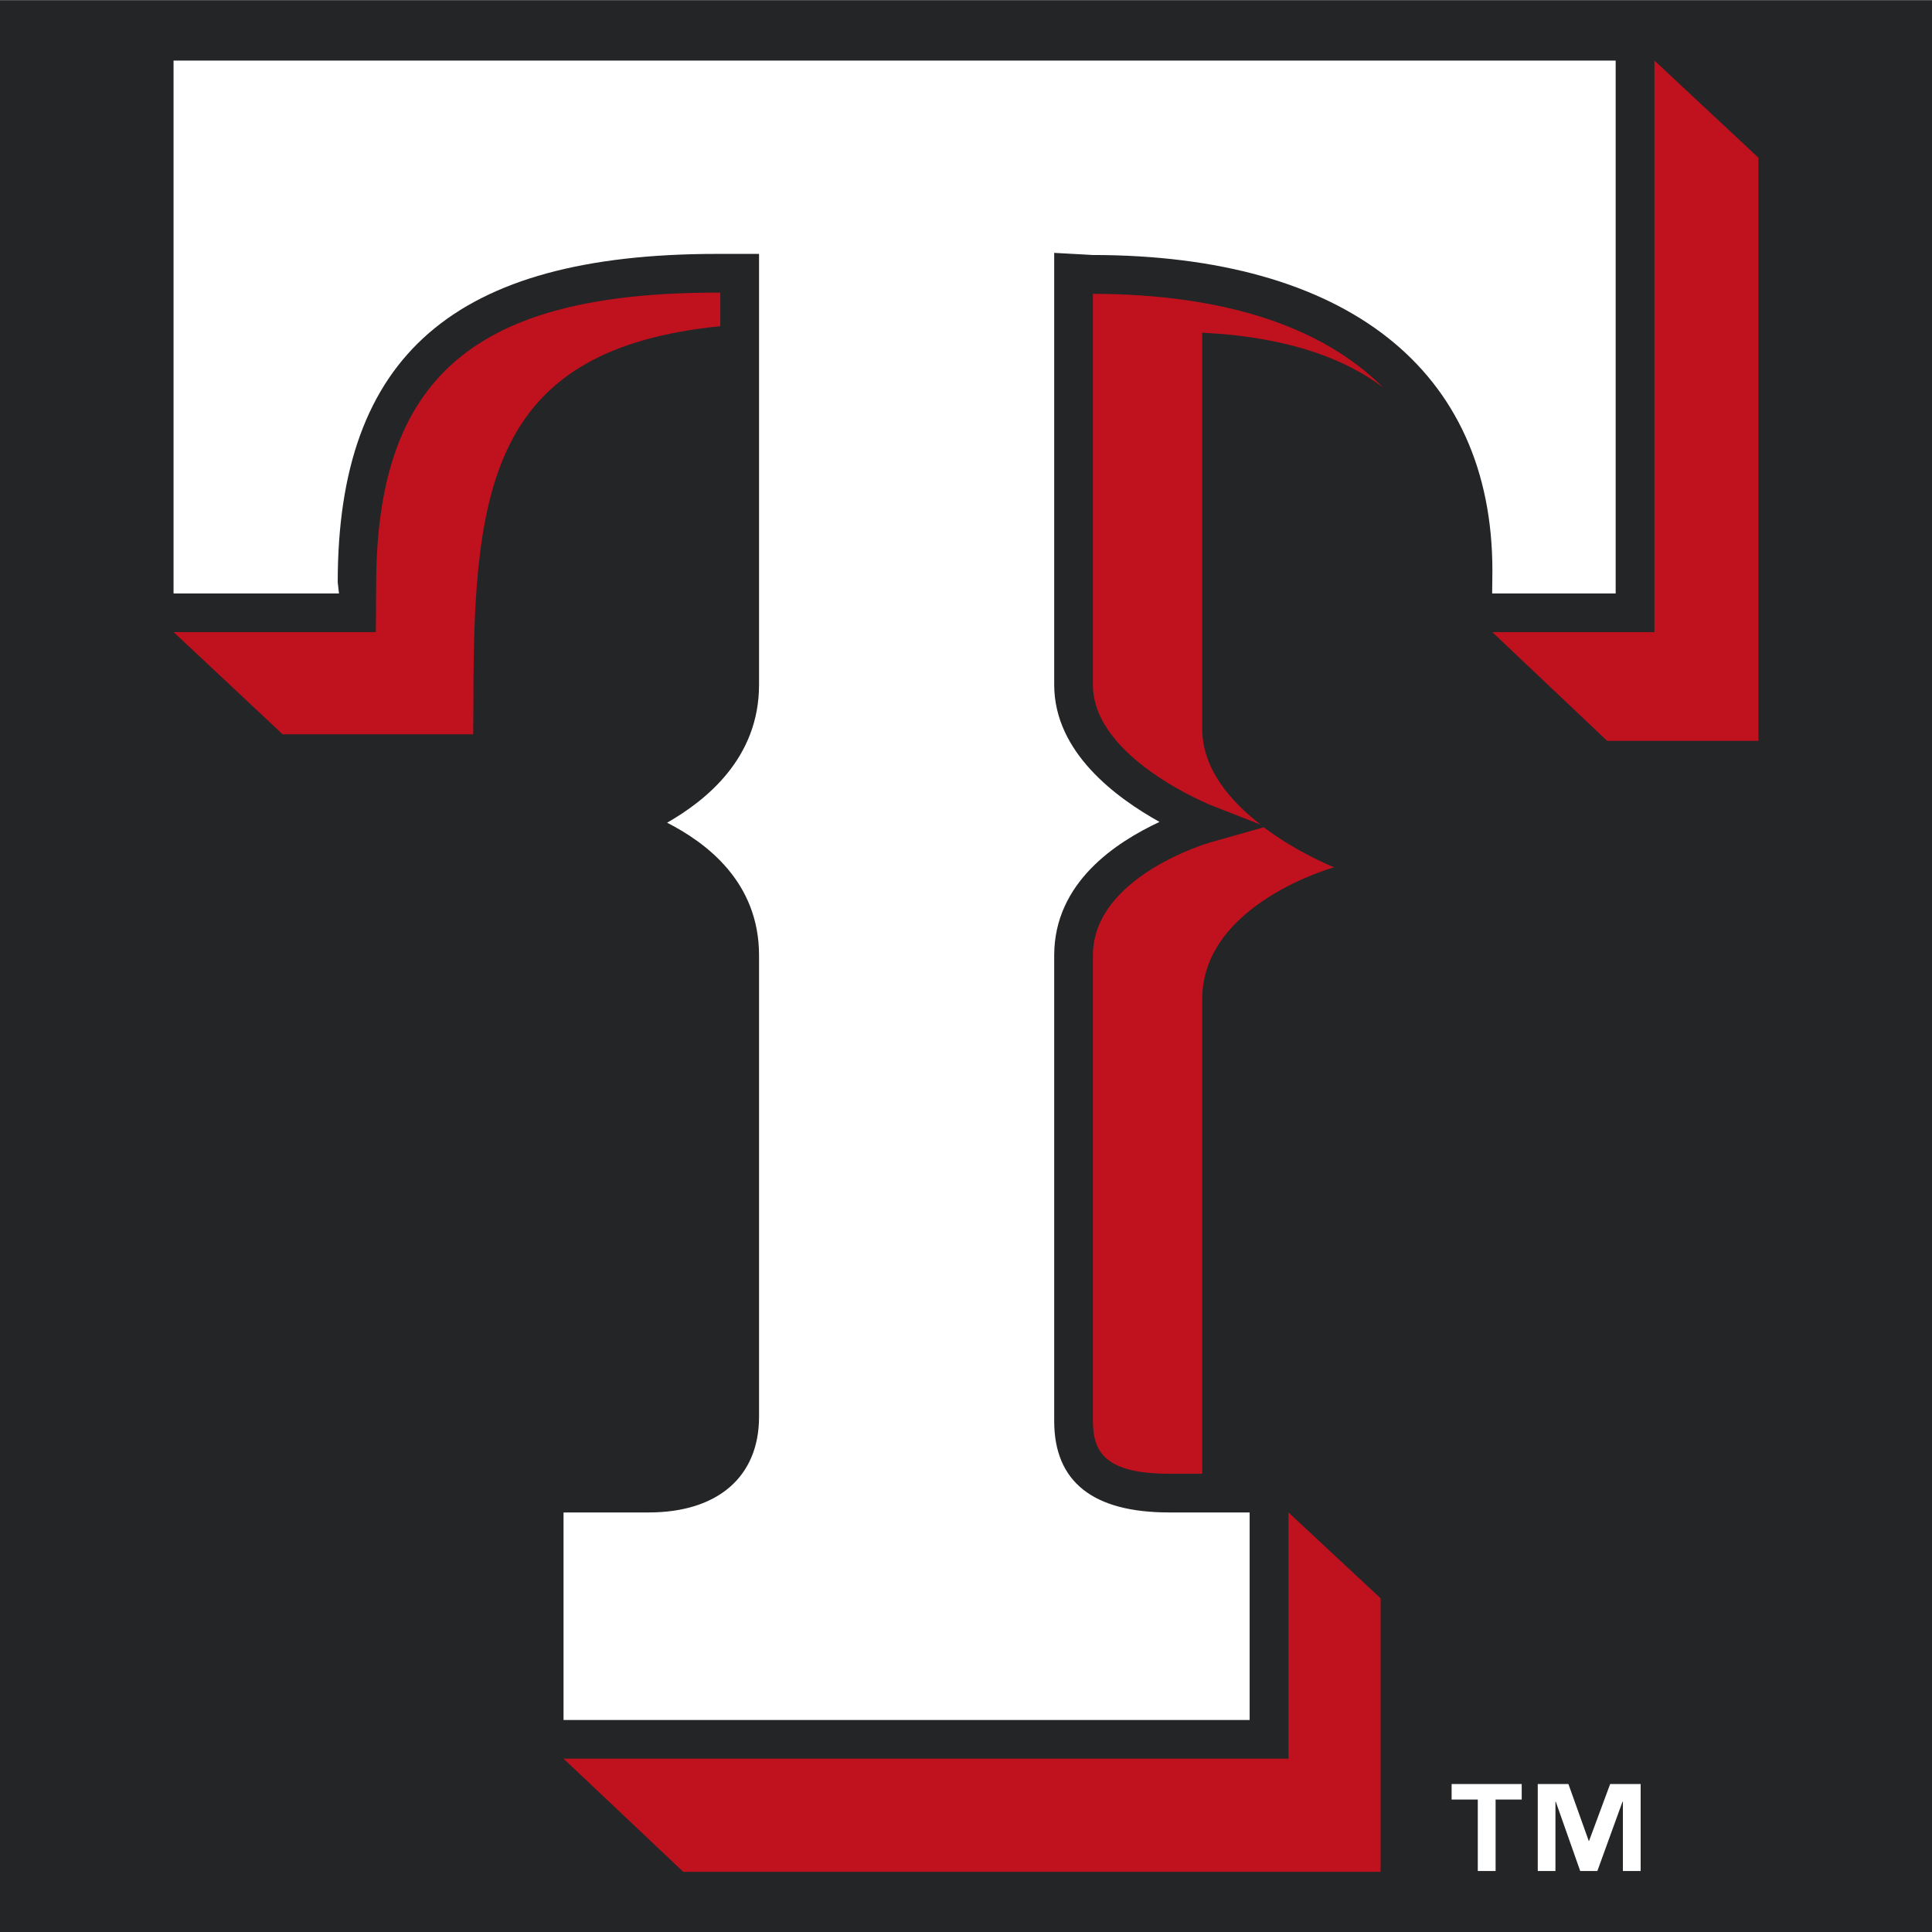
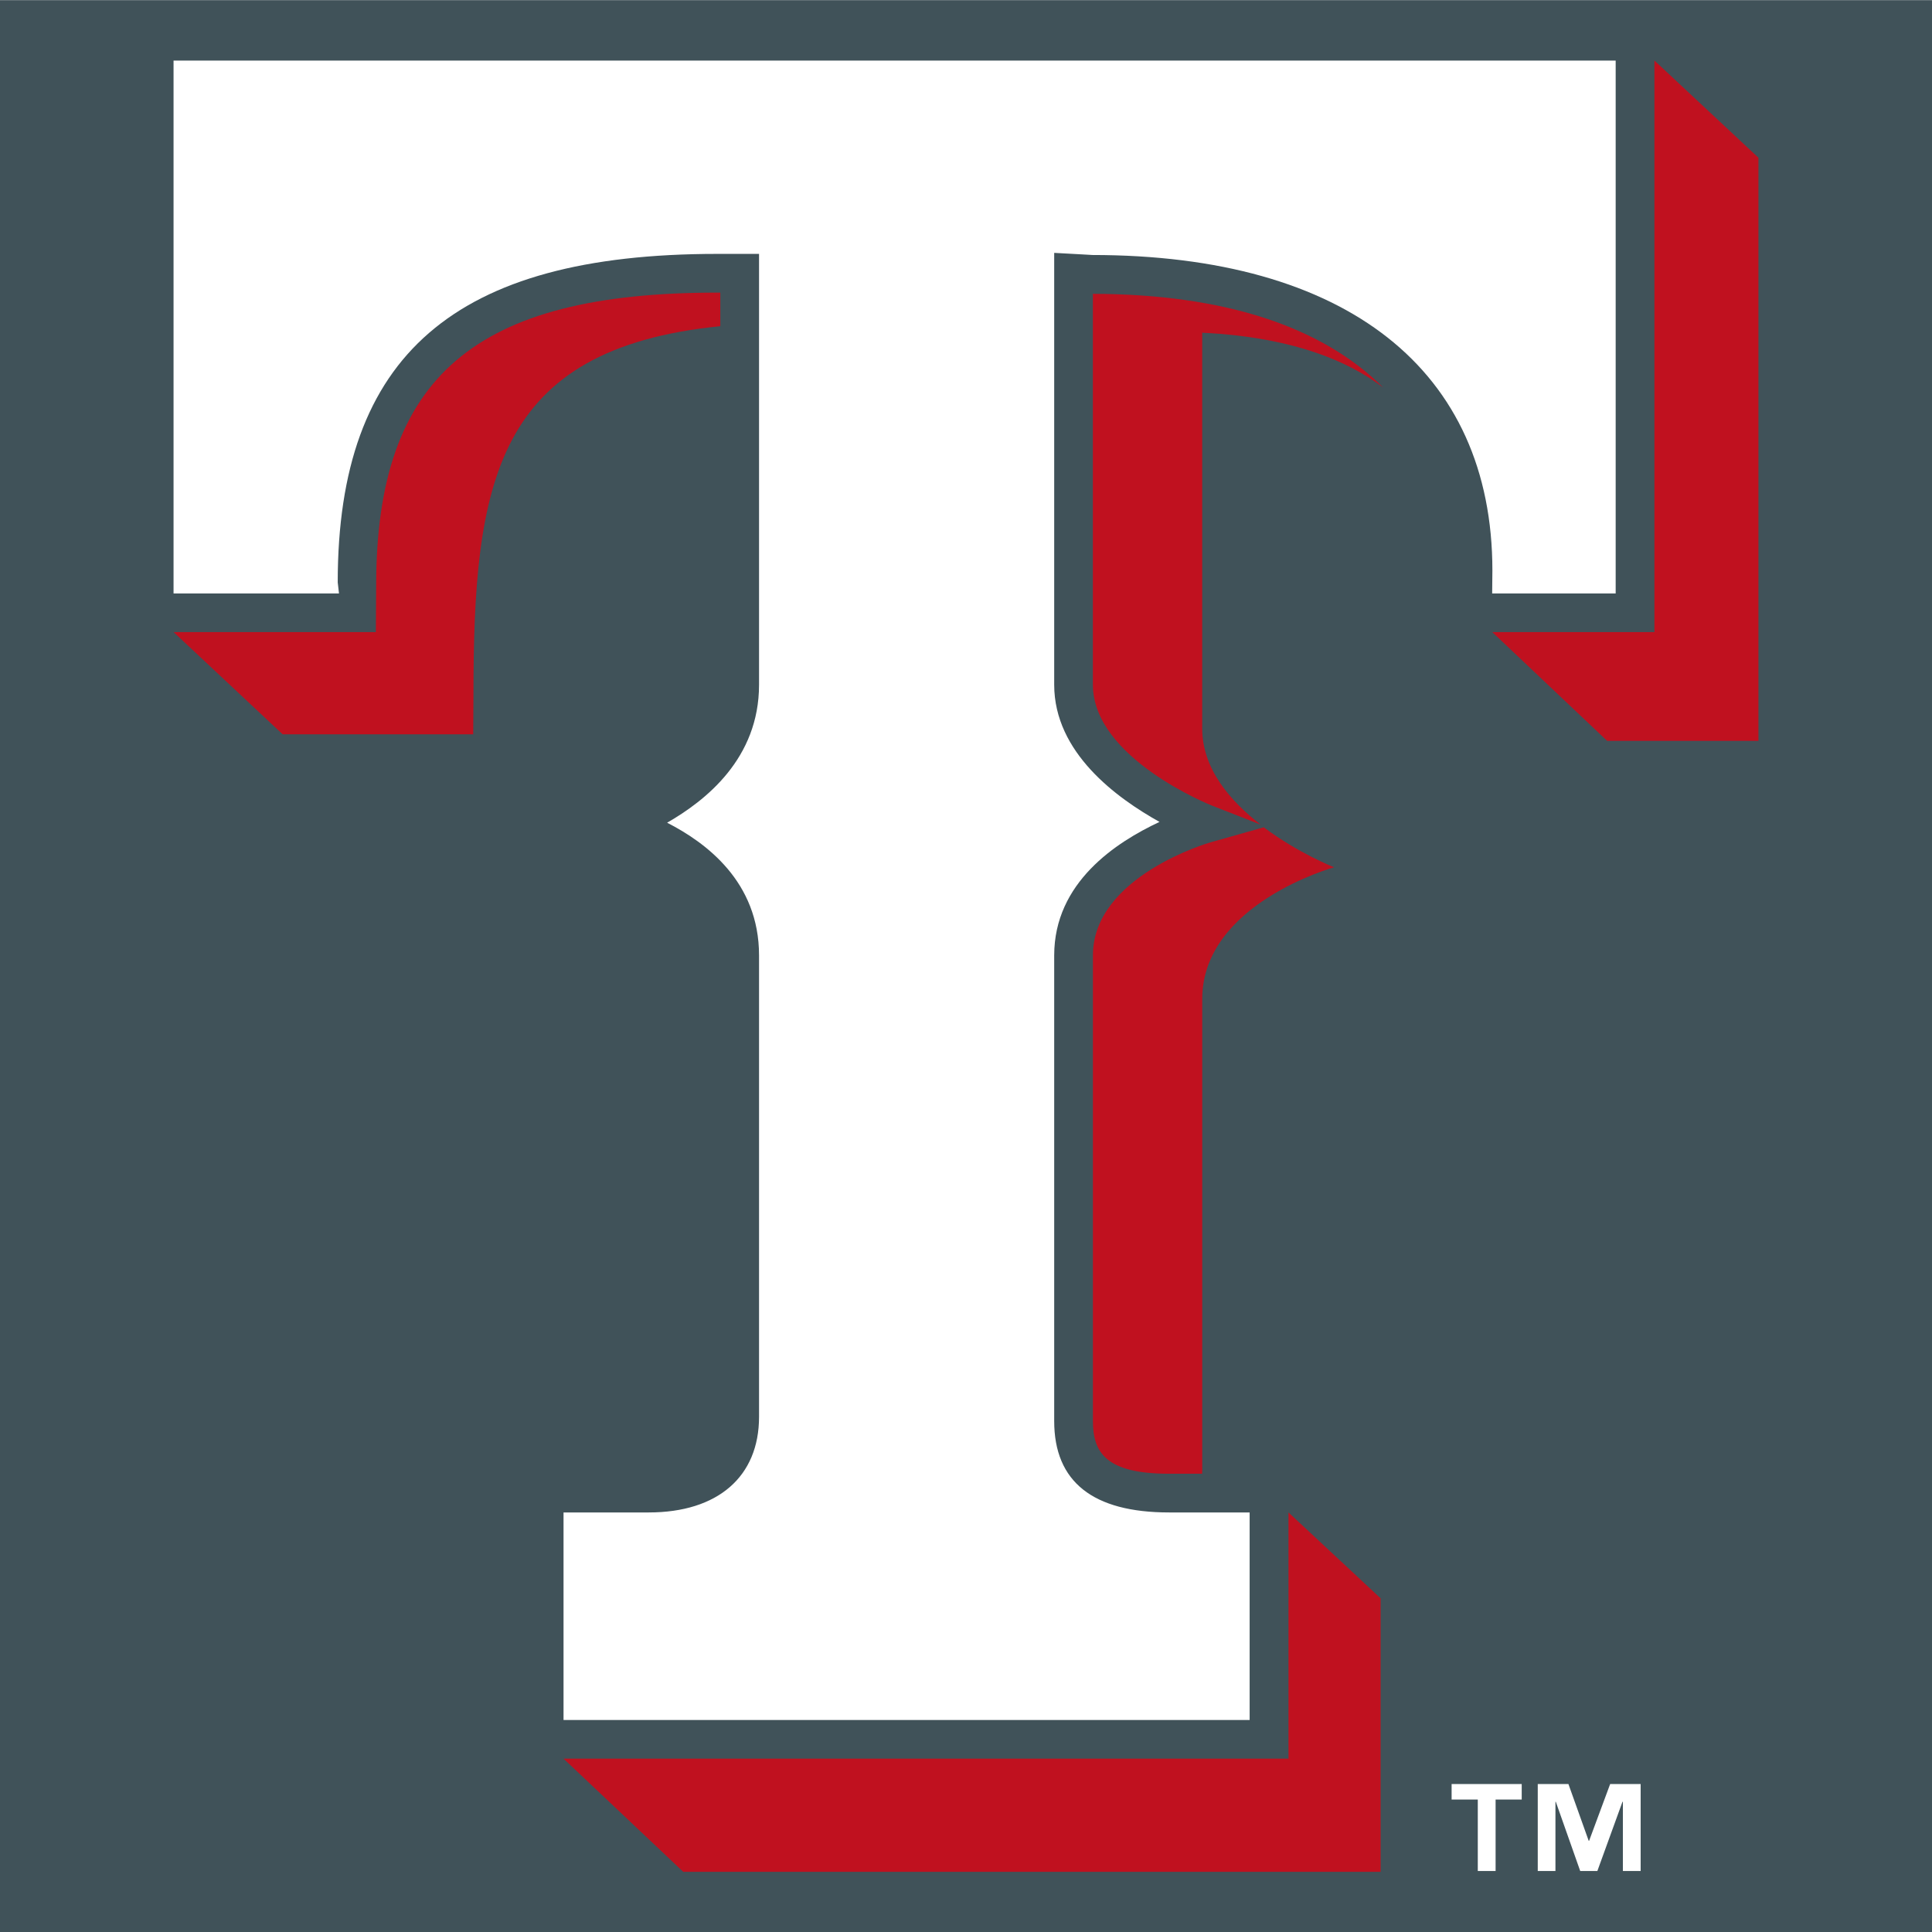
<svg xmlns="http://www.w3.org/2000/svg" id="Layer_1" style="enable-background:new 0 0 250 250" xml:space="preserve" height="250px" viewBox="0 0 250 250" width="250px" version="1.1" y="0px" x="0px">
-   <rect y=".02" width="250" height="250" fill="#242526" />
+   <rect y=".02" width="250" height="250" fill="#405259" />
  <g fill="#C0111F">
    <path d="m93.208 42.21v-4.345h-0.42c-31.303 0-44.075 10.864-44.113 37.792l-0.039 6.134h-26.175l14.114 13.229h24.658l0.031-4.94c0-27.572 2.701-44.955 31.944-47.87z" />
    <path d="m163.54 107.05l-6.919 1.953c-0.152 0.042-15.198 4.395-15.198 14.622v60.257c0 4.09 1.694 6.82 9.873 6.82h4.257c0.016-0.381 0.03-0.777 0.016-1.189v-60.246c0-12.318 17.06-17.04 17.06-17.04s-4.65-1.83-9.09-5.17z" />
    <path d="m141.42 38.022v50.583c0 9.51 15.281 15.59 15.435 15.651l6.272 2.453c-3.915-3.037-7.562-7.21-7.562-12.455v-51.202l2.418 0.153c9.393 0.801 16.167 3.289 20.989 6.936-7.82-7.809-20.39-12.079-37.56-12.12z" />
    <polygon points="214.08 7.833 214.08 81.792 193.1 81.792 207.96 95.864 227.54 95.864 227.54 20.406" />
    <polygon points="166.73 227.57 72.922 227.57 88.409 242.21 178.65 242.21 178.65 206.82 166.73 195.71" />
  </g>
  <path d="m43.701 75.356c0-29.396 15.152-42.502 49.087-42.502h5.432v55.751c0 9.563-6.927 15-11.894 17.853 5.005 2.563 11.894 7.614 11.894 17.17v59.708c0 7.751-5.34 12.374-14.282 12.374h-11.017v26.855h88.782v-26.855h-10.413c-9.873 0-14.877-3.967-14.877-11.825v-60.257c0-9.46 8.041-14.657 13.626-17.273-5.524-3.086-13.626-8.946-13.626-17.75v-55.884l2.64 0.145s2.387 0.13 2.251 0.13c32.92 0 51.811 14.881 51.811 40.836 0 0-0.016 1.488-0.03 2.96h15.982v-68.955h-186.61v68.955h21.408" fill="#fff" />
  <path d="m196.91 232.86h-3.38v9.247h-2.305v-9.247h-3.387v-2.006h9.071v2.01m15.39 9.24h-2.297v-8.957h-0.053l-3.251 8.957h-2.22l-3.158-8.957h-0.046v8.957h-2.289v-11.253h3.967l2.625 7.347h0.053l2.725-7.347h3.944v11.25z" fill="#fff" />
</svg>
